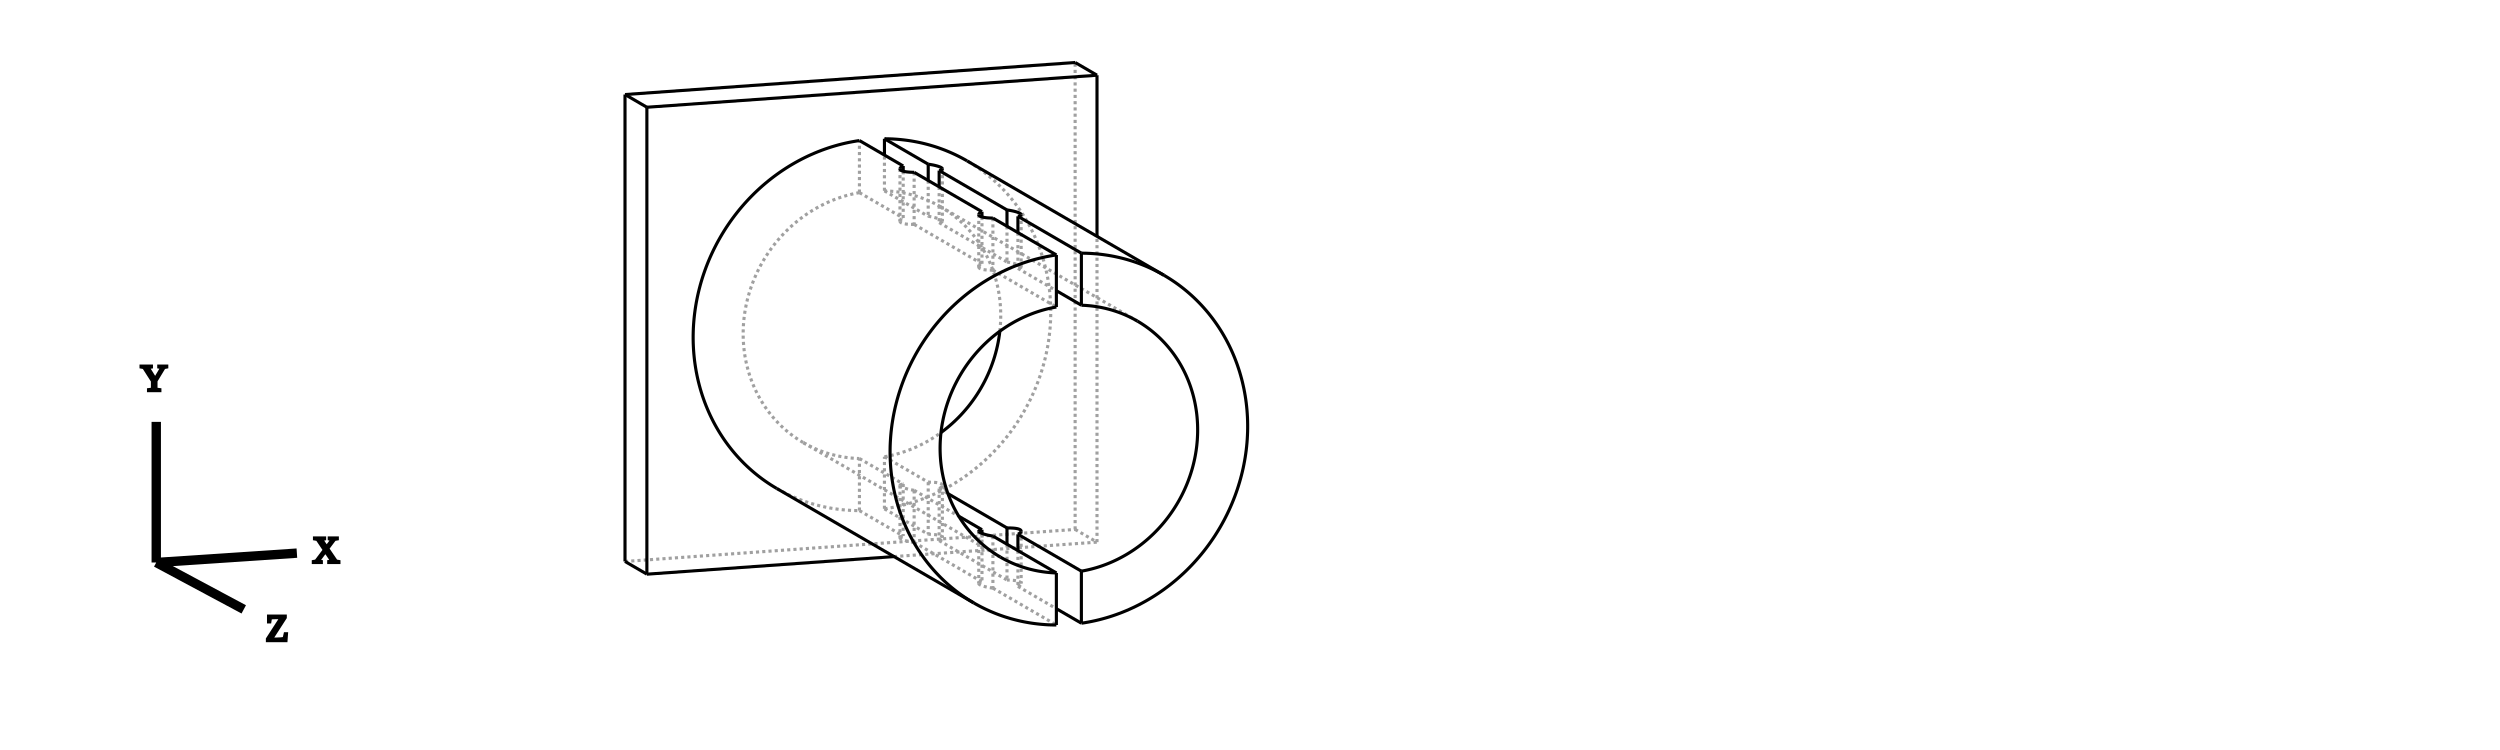
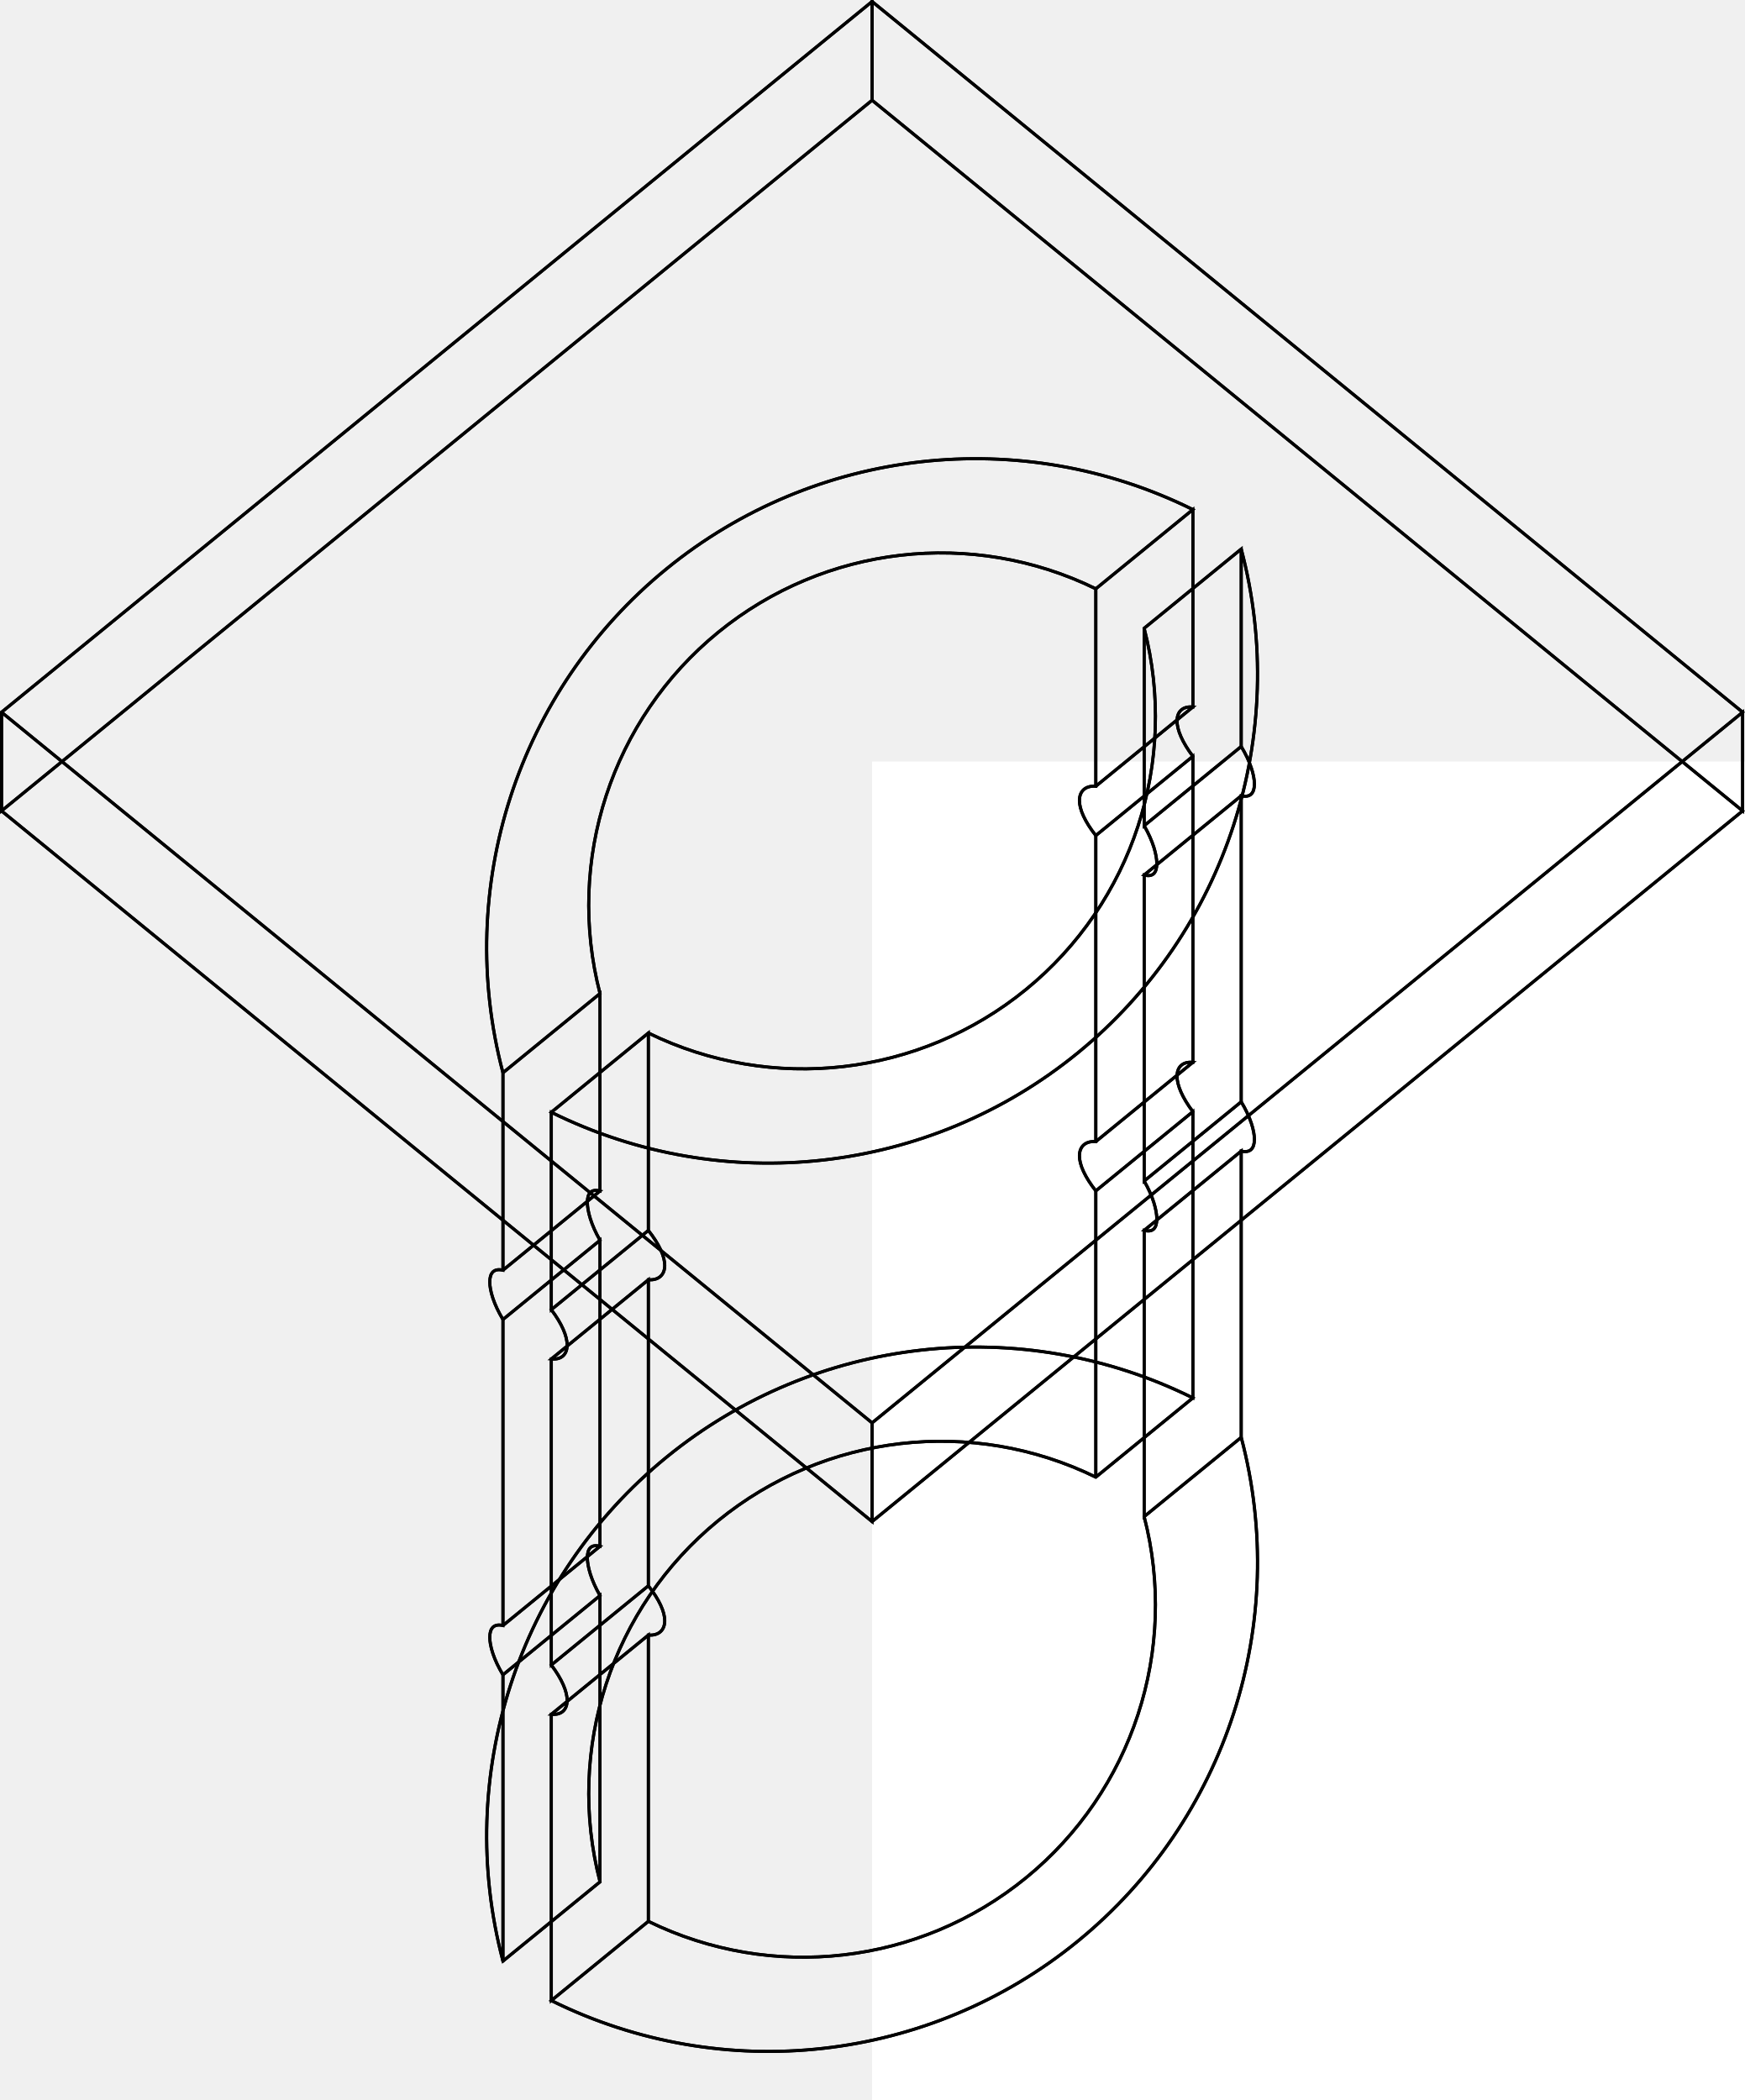
- <svg xmlns="http://www.w3.org/2000/svg" width="800.0" height="240.0">
+ <svg xmlns="http://www.w3.org/2000/svg" width="51.002mm" height="61.418mm" viewBox="-25.501 -22.273 51.002 61.418" version="1.1">
  <defs>
    <style>
      .cq-bg { fill: #ffffff; }
      @media (prefers-color-scheme: dark) {
        .cq-bg { fill: #0d1117; }
        /* CadQuery SVG selectors */
        g[stroke="rgb(0,0,0)"] { stroke: #c9d1d9 !important; }
        g[stroke="rgb(160,160,160)"] { stroke: #484f58 !important; }
        /* OpenSCAD SVG selectors */
        path { stroke: #c9d1d9 !important; }
        polygon { stroke: #c9d1d9 !important; fill: #161b22 !important; }
        /* Common selectors */
        line { stroke: #c9d1d9 !important; }
        text { stroke: #c9d1d9 !important; fill: #c9d1d9 !important; }
      }
    </style>
  </defs>
-   <rect width="800.0" height="240.0" class="cq-bg" />
-   <g transform="scale(4.239074, -4.239074)   translate(64.99545,-24.03076)" stroke-width="0.236" fill="none">
-     <g stroke="rgb(160,160,160)" fill="none" stroke-dasharray="0.236,0.236">
-       <path d="M-17.815,-18.353 L16.164,-15.935 " />
-       <path d="M16.164,-15.935 L17.815,-16.895 " />
-       <path d="M2.492,-17.985 L17.815,-16.895 " />
-       <path d="M17.815,-16.895 L17.815,6.189 " />
-       <path d="M-6.357,-12.845 L-6.181,-12.945 L-6.003,-13.043 L-5.823,-13.137 L-5.642,-13.229 L-5.46,-13.317 L-5.276,-13.403 L-5.09,-13.485 L-4.903,-13.565 L-4.715,-13.641 L-4.525,-13.714 L-4.335,-13.785 L-4.143,-13.851 L-3.949,-13.915 L-3.755,-13.976 L-3.56,-14.033 L-3.363,-14.088 L-3.166,-14.139 L-2.967,-14.187 L-2.768,-14.231 L-2.568,-14.273 L-2.367,-14.311 L-2.165,-14.346 L-1.963,-14.377 L-1.76,-14.406 L-1.556,-14.431 L-1.352,-14.453 L-1.148,-14.471 L-0.942,-14.486 L-0.737,-14.498 L-0.531,-14.507 L-0.325,-14.512 L-0.118,-14.514 " />
-       <path d="M-0.118,-14.514 L-0.118,-10.584 " />
-       <path d="M-0.118,9.49 L-0.306,9.456 L-0.493,9.418 L-0.679,9.376 L-0.865,9.331 L-1.051,9.282 L-1.235,9.229 L-1.419,9.173 L-1.602,9.113 L-1.784,9.049 L-1.966,8.982 L-2.146,8.911 L-2.325,8.837 L-2.503,8.759 L-2.679,8.677 L-2.854,8.593 L-3.028,8.505 L-3.201,8.413 L-3.372,8.318 L-3.541,8.22 L-3.709,8.118 L-3.875,8.014 L-4.039,7.906 L-4.201,7.795 L-4.362,7.68 L-4.52,7.563 L-4.677,7.443 L-4.831,7.319 L-4.983,7.193 L-5.133,7.064 L-5.281,6.932 L-5.427,6.797 L-5.57,6.66 L-5.711,6.52 L-5.849,6.377 L-5.985,6.232 L-6.118,6.084 L-6.249,5.933 L-6.377,5.781 L-6.502,5.626 L-6.625,5.468 L-6.745,5.308 L-6.862,5.147 L-6.976,4.983 L-7.087,4.817 L-7.195,4.649 L-7.3,4.479 L-7.402,4.307 L-7.501,4.133 L-7.597,3.958 L-7.689,3.781 L-7.779,3.602 L-7.865,3.422 L-7.948,3.24 L-8.027,3.057 L-8.103,2.873 L-8.176,2.687 L-8.246,2.501 L-8.312,2.313 L-8.375,2.124 L-8.434,1.934 L-8.489,1.743 L-8.542,1.551 L-8.59,1.359 L-8.635,1.165 L-8.677,0.972 L-8.715,0.777 L-8.749,0.582 L-8.78,0.387 L-8.807,0.192 L-8.831,-0.004 L-8.851,-0.2 L-8.867,-0.396 L-8.88,-0.592 L-8.889,-0.788 L-8.894,-0.984 L-8.896,-1.18 L-8.894,-1.375 L-8.888,-1.571 L-8.879,-1.765 L-8.866,-1.96 L-8.849,-2.153 L-8.829,-2.346 L-8.805,-2.539 L-8.778,-2.73 L-8.747,-2.921 L-8.712,-3.111 L-8.674,-3.3 L-8.632,-3.488 L-8.586,-3.674 L-8.537,-3.86 L-8.485,-4.044 L-8.429,-4.227 L-8.369,-4.408 L-8.306,-4.588 L-8.24,-4.766 L-8.17,-4.943 L-8.097,-5.118 L-8.02,-5.292 L-7.941,-5.463 L-7.857,-5.633 L-7.771,-5.801 L-7.681,-5.966 L-7.588,-6.13 L-7.492,-6.292 L-7.393,-6.451 L-7.291,-6.608 L-7.186,-6.763 L-7.077,-6.915 L-6.966,-7.065 L-6.852,-7.213 L-6.734,-7.358 L-6.615,-7.5 L-6.492,-7.64 L-6.366,-7.777 L-6.238,-7.911 L-6.107,-8.043 L-5.974,-8.172 L-5.837,-8.297 L-5.699,-8.42 L-5.558,-8.54 L-5.414,-8.657 L-5.269,-8.771 L-5.121,-8.881 L-4.97,-8.989 L-4.818,-9.093 L-4.663,-9.194 L-4.506,-9.292 L-4.348,-9.386 " />
-       <path d="M-4.348,-9.386 L-4.228,-9.454 L-4.107,-9.521 L-3.985,-9.586 L-3.862,-9.648 L-3.738,-9.709 L-3.613,-9.768 L-3.487,-9.825 L-3.361,-9.88 L-3.233,-9.932 L-3.104,-9.983 L-2.975,-10.032 L-2.845,-10.079 L-2.714,-10.124 L-2.582,-10.167 L-2.45,-10.208 L-2.317,-10.247 L-2.183,-10.283 L-2.049,-10.318 L-1.914,-10.351 L-1.779,-10.381 L-1.643,-10.41 L-1.506,-10.436 L-1.369,-10.46 L-1.231,-10.483 L-1.093,-10.503 L-0.955,-10.521 L-0.816,-10.537 L-0.677,-10.55 L-0.538,-10.562 L-0.398,-10.571 L-0.258,-10.579 L-0.118,-10.584 " />
-       <path d="M-0.118,9.49 L-0.118,13.42 " />
-       <path d="M1.77,-14.38 L2.034,-14.339 L2.297,-14.293 L2.56,-14.242 L2.822,-14.185 L3.083,-14.123 L3.344,-14.056 L3.604,-13.984 L3.862,-13.906 L4.119,-13.823 L4.375,-13.736 L4.63,-13.643 L4.883,-13.545 L5.135,-13.442 L5.385,-13.334 L5.633,-13.221 L5.88,-13.103 L6.124,-12.98 L6.367,-12.853 L6.607,-12.72 L6.845,-12.583 L7.081,-12.442 L7.314,-12.295 L7.545,-12.145 L7.773,-11.989 L7.999,-11.83 L8.222,-11.666 L8.442,-11.497 L8.659,-11.325 L8.873,-11.148 L9.084,-10.967 L9.292,-10.782 L9.496,-10.593 L9.697,-10.4 L9.895,-10.204 L10.089,-10.004 L10.28,-9.8 L10.467,-9.592 L10.651,-9.381 L10.83,-9.166 L11.006,-8.949 L11.178,-8.727 L11.346,-8.503 L11.51,-8.276 L11.669,-8.045 L11.825,-7.812 L11.976,-7.576 L12.123,-7.337 L12.266,-7.096 L12.404,-6.852 L12.538,-6.605 L12.667,-6.357 L12.792,-6.105 L12.912,-5.852 L13.028,-5.597 L13.138,-5.34 L13.244,-5.081 L13.346,-4.82 L13.442,-4.557 L13.534,-4.293 L13.621,-4.027 L13.702,-3.76 L13.779,-3.492 L13.851,-3.223 L13.918,-2.952 L13.98,-2.681 L14.037,-2.409 L14.088,-2.136 L14.135,-1.862 L14.176,-1.588 L14.213,-1.313 L14.244,-1.038 L14.27,-0.763 L14.291,-0.488 L14.307,-0.213 L14.317,0.062 L14.322,0.337 L14.322,0.612 L14.317,0.886 L14.307,1.16 L14.292,1.433 L14.271,1.705 L14.245,1.977 L14.214,2.247 L14.178,2.517 L14.137,2.785 L14.091,3.052 L14.039,3.318 L13.982,3.582 L13.921,3.845 L13.854,4.106 L13.783,4.365 L13.706,4.622 L13.624,4.878 L13.538,5.131 L13.446,5.382 L13.35,5.631 L13.249,5.878 L13.143,6.122 L13.033,6.363 L12.917,6.602 L12.797,6.839 L12.673,7.072 L12.544,7.303 L12.41,7.53 L12.272,7.755 L12.129,7.976 L11.983,8.194 L11.831,8.409 L11.676,8.62 L11.517,8.828 L11.353,9.032 L11.185,9.233 L11.014,9.429 L10.838,9.622 L10.659,9.811 L10.475,9.997 L10.288,10.178 L10.098,10.355 L9.904,10.528 L9.706,10.696 L9.505,10.861 L9.301,11.021 L9.093,11.176 L8.882,11.327 L8.668,11.474 L8.451,11.616 L8.231,11.753 L8.009,11.885 " />
-       <path d="M1.77,9.625 L1.77,12.324 " />
-       <path d="M1.77,-10.45 L1.911,-10.424 L2.053,-10.397 L2.194,-10.367 L2.334,-10.335 L2.475,-10.301 L2.615,-10.265 L2.755,-10.227 L2.894,-10.187 L3.033,-10.144 L3.171,-10.1 L3.309,-10.053 L3.446,-10.005 L3.583,-9.954 L3.719,-9.902 L3.855,-9.847 L3.99,-9.791 L4.124,-9.732 L4.257,-9.671 L4.39,-9.609 L4.522,-9.544 L4.653,-9.478 L4.784,-9.409 L4.913,-9.339 L5.042,-9.267 L5.17,-9.193 L5.297,-9.117 L5.422,-9.039 L5.547,-8.959 L5.671,-8.878 L5.794,-8.795 L5.916,-8.71 L6.037,-8.623 " />
-       <path d="M10.481,-0.972 L10.499,-0.794 L10.515,-0.616 L10.527,-0.438 L10.537,-0.26 L10.543,-0.082 L10.547,0.095 L10.547,0.273 L10.545,0.45 L10.539,0.627 L10.531,0.804 L10.519,0.98 L10.505,1.156 L10.487,1.332 L10.466,1.507 L10.443,1.681 L10.416,1.854 L10.387,2.027 L10.354,2.199 L10.319,2.37 L10.281,2.541 L10.239,2.71 L10.195,2.878 L10.148,3.046 L10.098,3.212 L10.045,3.377 L9.989,3.541 L9.931,3.704 L9.869,3.865 L9.805,4.025 L9.738,4.184 L9.668,4.341 L9.596,4.496 L9.521,4.651 L9.443,4.803 L9.362,4.954 L9.279,5.103 L9.193,5.251 L9.104,5.397 L9.013,5.54 L8.92,5.682 L8.824,5.823 L8.725,5.961 L8.624,6.097 L8.521,6.231 L8.415,6.363 L8.307,6.493 L8.196,6.621 L8.084,6.746 L7.969,6.87 L7.852,6.991 L7.732,7.11 L7.611,7.226 L7.487,7.34 L7.361,7.451 L7.234,7.561 L7.104,7.667 L6.972,7.771 L6.839,7.873 L6.703,7.972 L6.566,8.068 L6.427,8.162 L6.286,8.253 L6.144,8.341 L6,8.427 " />
-       <path d="M6,8.427 L5.88,8.495 L5.759,8.561 L5.637,8.626 L5.514,8.689 L5.39,8.75 L5.265,8.808 L5.139,8.865 L5.012,8.92 L4.885,8.973 L4.756,9.024 L4.627,9.073 L4.497,9.12 L4.366,9.165 L4.234,9.208 L4.102,9.248 L3.969,9.287 L3.835,9.324 L3.701,9.359 L3.566,9.391 L3.43,9.422 L3.294,9.45 L3.158,9.477 L3.021,9.501 L2.883,9.523 L2.745,9.543 L2.607,9.561 L2.468,9.577 L2.329,9.591 L2.19,9.602 L2.05,9.612 L1.91,9.619 L1.77,9.625 " />
-       <path d="M1.77,-14.38 L1.77,-10.45 " />
-       <path d="M16.164,-15.935 L16.164,19.313 " />
-       <path d="M9.957,-20.367 L14.748,-23.149 " />
-       <path d="M9.957,-20.367 L9.832,-20.349 L9.713,-20.33 L9.602,-20.309 L9.499,-20.287 L9.404,-20.265 L9.316,-20.242 L9.237,-20.218 L9.165,-20.195 L9.102,-20.171 L9.046,-20.148 L8.999,-20.125 L8.96,-20.102 L8.929,-20.08 L8.907,-20.058 L8.893,-20.037 L8.89,-20.026 L8.889,-20.016 " />
-       <path d="M8.889,-20.016 L8.892,-19.998 L8.903,-19.981 L8.921,-19.964 L8.947,-19.948 L8.981,-19.932 L9.023,-19.917 L9.073,-19.902 L9.132,-19.887 " />
-       <path d="M4.011,-16.912 L9.132,-19.887 " />
-       <path d="M4.011,-16.912 L3.885,-16.895 L3.767,-16.876 L3.656,-16.855 L3.553,-16.833 L3.457,-16.811 L3.37,-16.788 L3.29,-16.764 L3.219,-16.741 L3.155,-16.717 L3.1,-16.694 L3.052,-16.671 L3.013,-16.648 L2.983,-16.626 L2.96,-16.604 L2.947,-16.582 L2.943,-16.572 L2.942,-16.562 " />
-       <path d="M2.942,-16.562 L2.946,-16.544 L2.957,-16.527 L2.975,-16.51 L3.001,-16.494 L3.034,-16.478 L3.076,-16.462 L3.127,-16.448 L3.186,-16.433 " />
-       <path d="M-0.118,-14.514 L3.186,-16.433 " />
-       <path d="M3.186,-12.503 L3.186,-16.433 " />
-       <path d="M-0.118,-10.584 L3.186,-12.503 " />
-       <path d="M4.011,-12.983 L7.382,-14.941 " />
-       <path d="M4.011,-12.983 L3.885,-12.962 L3.767,-12.94 L3.656,-12.917 L3.553,-12.892 L3.458,-12.867 L3.37,-12.842 L3.291,-12.817 L3.219,-12.792 L3.156,-12.768 L3.1,-12.743 L3.053,-12.72 L3.013,-12.697 L2.983,-12.675 L2.96,-12.654 L2.947,-12.634 L2.943,-12.624 L2.942,-12.614 " />
-       <path d="M2.942,-12.614 L2.946,-12.598 L2.957,-12.583 L2.975,-12.568 L3.001,-12.554 L3.034,-12.541 L3.076,-12.528 L3.127,-12.515 L3.186,-12.503 " />
-       <path d="M-0.118,9.49 L3.186,7.571 " />
-       <path d="M4.011,7.092 L3.885,7.092 L3.767,7.094 L3.656,7.098 L3.553,7.104 L3.458,7.112 L3.37,7.122 L3.291,7.135 L3.219,7.149 L3.156,7.166 L3.1,7.185 L3.053,7.205 L3.013,7.228 L2.983,7.253 L2.96,7.279 L2.953,7.293 L2.947,7.308 L2.943,7.322 L2.942,7.337 " />
-       <path d="M2.942,7.337 L2.946,7.364 L2.957,7.393 L2.975,7.421 L3.001,7.451 L3.034,7.481 L3.076,7.511 L3.127,7.541 L3.186,7.571 " />
-       <path d="M4.011,7.092 L9.132,4.117 " />
-       <path d="M9.957,3.638 L9.832,3.638 L9.713,3.64 L9.603,3.644 L9.5,3.65 L9.404,3.658 L9.317,3.668 L9.237,3.68 L9.166,3.695 L9.102,3.712 L9.046,3.73 L8.999,3.751 L8.96,3.774 L8.929,3.799 L8.907,3.825 L8.899,3.839 L8.893,3.853 L8.89,3.868 L8.889,3.883 " />
-       <path d="M8.889,3.883 L8.892,3.91 L8.903,3.938 L8.921,3.967 L8.947,3.997 L8.981,4.027 L9.023,4.057 L9.073,4.087 L9.132,4.117 " />
-       <path d="M9.957,3.638 L14.748,0.855 " />
-       <path d="M3.186,11.107 L3.186,7.571 " />
-       <path d="M1.77,-14.38 L5.074,-16.299 " />
-       <path d="M11.845,-20.232 L14.748,-21.918 " />
-       <path d="M11.845,-20.232 L11.904,-20.205 L11.955,-20.177 L11.997,-20.15 L12.03,-20.122 L12.056,-20.095 L12.074,-20.068 L12.085,-20.041 L12.089,-20.016 " />
-       <path d="M12.089,-20.016 L12.087,-20.002 L12.084,-19.988 L12.078,-19.974 L12.071,-19.96 L12.048,-19.935 L12.018,-19.91 L11.978,-19.888 L11.931,-19.866 L11.876,-19.847 L11.812,-19.829 L11.74,-19.813 L11.661,-19.799 L11.573,-19.787 L11.478,-19.776 L11.375,-19.767 L11.264,-19.761 L11.146,-19.756 L11.02,-19.753 " />
-       <path d="M5.899,-16.778 L11.02,-19.753 " />
-       <path d="M5.899,-16.778 L5.958,-16.751 L6.008,-16.723 L6.05,-16.695 L6.084,-16.668 L6.11,-16.64 L6.128,-16.614 L6.139,-16.587 L6.142,-16.562 " />
-       <path d="M6.142,-16.562 L6.141,-16.547 L6.138,-16.533 L6.132,-16.52 L6.124,-16.506 L6.102,-16.481 L6.071,-16.456 L6.032,-16.434 L5.985,-16.412 L5.929,-16.393 L5.866,-16.375 L5.794,-16.359 L5.715,-16.345 L5.627,-16.332 L5.532,-16.322 L5.429,-16.313 L5.318,-16.306 L5.199,-16.302 L5.074,-16.299 " />
-       <path d="M1.77,9.625 L5.074,7.705 " />
-       <path d="M5.074,10.404 L5.074,7.705 " />
-       <path d="M1.77,-10.45 L5.074,-12.369 " />
-       <path d="M5.074,7.705 L5.199,7.685 L5.317,7.663 L5.428,7.639 L5.531,7.615 L5.627,7.59 L5.714,7.565 L5.794,7.54 L5.865,7.515 L5.929,7.49 L5.985,7.466 L6.032,7.443 L6.071,7.42 L6.102,7.398 L6.124,7.377 L6.138,7.357 L6.141,7.347 L6.142,7.337 " />
-       <path d="M6.142,7.337 L6.139,7.321 L6.128,7.306 L6.11,7.291 L6.084,7.277 L6.05,7.263 L6.008,7.25 L5.958,7.238 L5.899,7.226 " />
-       <path d="M5.899,7.226 L11.02,4.251 " />
-       <path d="M11.02,4.251 L11.145,4.231 L11.264,4.209 L11.375,4.185 L11.478,4.161 L11.573,4.136 L11.66,4.111 L11.74,4.086 L11.812,4.061 L11.875,4.036 L11.931,4.012 L11.978,3.989 L12.018,3.966 L12.048,3.944 L12.071,3.923 L12.084,3.902 L12.087,3.893 L12.089,3.883 " />
-       <path d="M12.089,3.883 L12.085,3.867 L12.074,3.852 L12.056,3.837 L12.03,3.823 L11.996,3.809 L11.954,3.796 L11.904,3.784 L11.845,3.772 " />
-       <path d="M11.845,3.772 L14.748,2.086 " />
-       <path d="M5.899,-12.848 L6.563,-13.234 " />
-       <path d="M5.899,-12.848 L5.958,-12.819 L6.008,-12.788 L6.05,-12.758 L6.084,-12.728 L6.11,-12.699 L6.128,-12.67 L6.139,-12.642 L6.142,-12.614 " />
-       <path d="M6.142,-12.614 L6.141,-12.599 L6.138,-12.585 L6.132,-12.57 L6.124,-12.557 L6.102,-12.53 L6.071,-12.505 L6.032,-12.483 L5.985,-12.462 L5.929,-12.443 L5.865,-12.426 L5.794,-12.412 L5.714,-12.399 L5.627,-12.389 L5.531,-12.381 L5.428,-12.375 L5.317,-12.371 L5.199,-12.369 L5.074,-12.369 " />
-       <path d="M5.074,-12.369 L5.074,-16.299 " />
-       <path d="M9.957,-16.437 L9.957,-20.367 " />
-       <path d="M9.132,-16.234 L9.132,-19.887 " />
-       <path d="M4.011,-12.983 L4.011,-16.912 " />
-       <path d="M4.011,11.022 L4.011,7.092 " />
-       <path d="M9.132,7.652 L9.132,4.117 " />
-       <path d="M9.957,7.567 L9.957,3.638 " />
-       <path d="M5.899,9.925 L5.899,7.226 " />
-       <path d="M11.02,6.95 L11.02,4.251 " />
-       <path d="M11.845,6.471 L11.845,3.772 " />
-       <path d="M11.845,-17.533 L11.845,-20.232 " />
-       <path d="M11.02,-17.054 L11.02,-19.753 " />
-       <path d="M5.899,-12.848 L5.899,-16.778 " />
-       <path d="M-4.348,-9.386 L10.518,-18.022 " />
-       <path d="M6,8.427 L20.865,-0.209 " />
-       <path d="M8.889,-16.069 L8.889,-20.016 " />
-       <path d="M2.942,-12.614 L2.942,-16.562 " />
-       <path d="M2.942,11.284 L2.942,7.337 " />
-       <path d="M8.889,7.83 L8.889,3.883 " />
-       <path d="M6.142,11.284 L6.142,7.337 " />
-       <path d="M12.089,7.83 L12.089,3.883 " />
-       <path d="M12.089,-16.069 L12.089,-20.016 " />
-       <path d="M6.142,-12.614 L6.142,-16.562 " />
-     </g>
-     <g stroke="rgb(0,0,0)" fill="none">
-       <path d="M-17.815,-18.353 L-16.164,-19.313 " />
-       <path d="M-16.164,-19.313 L-16.164,15.935 " />
-       <path d="M-17.815,16.895 L-16.164,15.935 " />
-       <path d="M-17.815,-18.353 L-17.815,16.895 " />
-       <path d="M-16.164,-19.313 L2.492,-17.985 " />
-       <path d="M-16.164,15.935 L17.815,18.353 " />
-       <path d="M17.815,6.189 L17.815,18.353 " />
-       <path d="M-0.118,13.42 L-0.382,13.379 L-0.645,13.333 L-0.908,13.282 L-1.17,13.226 L-1.432,13.164 L-1.692,13.097 L-1.952,13.024 L-2.21,12.947 L-2.468,12.864 L-2.724,12.776 L-2.978,12.683 L-3.232,12.585 L-3.483,12.482 L-3.733,12.374 L-3.982,12.261 L-4.228,12.143 L-4.472,12.021 L-4.715,11.893 L-4.955,11.761 L-5.193,11.624 L-5.429,11.482 L-5.662,11.336 L-5.893,11.185 L-6.122,11.03 L-6.347,10.87 L-6.57,10.706 L-6.79,10.538 L-7.007,10.365 L-7.221,10.188 L-7.432,10.008 L-7.64,9.823 L-7.844,9.634 L-8.046,9.441 L-8.243,9.244 L-8.438,9.044 L-8.628,8.84 L-8.816,8.632 L-8.999,8.421 L-9.179,8.207 L-9.354,7.989 L-9.526,7.768 L-9.694,7.544 L-9.858,7.316 L-10.017,7.086 L-10.173,6.853 L-10.324,6.617 L-10.471,6.378 L-10.614,6.136 L-10.752,5.892 L-10.886,5.646 L-11.015,5.397 L-11.14,5.146 L-11.26,4.893 L-11.376,4.637 L-11.487,4.38 L-11.593,4.121 L-11.694,3.86 L-11.79,3.598 L-11.882,3.333 L-11.969,3.068 L-12.051,2.801 L-12.128,2.533 L-12.199,2.263 L-12.266,1.993 L-12.328,1.721 L-12.385,1.449 L-12.437,1.176 L-12.483,0.902 L-12.525,0.628 L-12.561,0.354 L-12.592,0.079 L-12.618,-0.196 L-12.639,-0.472 L-12.655,-0.747 L-12.665,-1.022 L-12.671,-1.297 L-12.671,-1.571 L-12.666,-1.846 L-12.655,-2.119 L-12.64,-2.392 L-12.619,-2.665 L-12.593,-2.936 L-12.563,-3.207 L-12.526,-3.476 L-12.485,-3.744 L-12.439,-4.011 L-12.387,-4.277 L-12.331,-4.541 L-12.269,-4.804 L-12.202,-5.065 L-12.131,-5.324 L-12.054,-5.582 L-11.973,-5.837 L-11.886,-6.09 L-11.795,-6.342 L-11.698,-6.591 L-11.597,-6.837 L-11.491,-7.081 L-11.381,-7.323 L-11.265,-7.562 L-11.146,-7.798 L-11.021,-8.032 L-10.892,-8.262 L-10.758,-8.49 L-10.62,-8.714 L-10.478,-8.935 L-10.331,-9.154 L-10.18,-9.368 L-10.024,-9.58 L-9.865,-9.787 L-9.701,-9.992 L-9.534,-10.192 L-9.362,-10.389 L-9.186,-10.582 L-9.007,-10.771 L-8.824,-10.956 L-8.637,-11.137 L-8.446,-11.314 L-8.252,-11.487 L-8.054,-11.656 L-7.853,-11.82 L-7.649,-11.98 L-7.441,-12.136 L-7.23,-12.287 L-7.016,-12.433 L-6.8,-12.575 L-6.58,-12.712 L-6.357,-12.845 " />
-       <path d="M8.009,11.885 L7.832,11.986 L7.655,12.083 L7.475,12.178 L7.294,12.269 L7.111,12.358 L6.927,12.443 L6.742,12.526 L6.555,12.605 L6.367,12.682 L6.177,12.755 L5.986,12.825 L5.794,12.892 L5.601,12.956 L5.407,13.016 L5.211,13.074 L5.015,13.128 L4.817,13.179 L4.619,13.227 L4.42,13.272 L4.22,13.313 L4.019,13.351 L3.817,13.386 L3.615,13.418 L3.412,13.446 L3.208,13.471 L3.004,13.493 L2.799,13.512 L2.594,13.527 L2.389,13.539 L2.183,13.547 L1.976,13.552 L1.77,13.554 " />
-       <path d="M1.77,12.324 L1.77,13.554 " />
-       <path d="M6.037,-8.623 L6.262,-8.454 L6.484,-8.278 L6.701,-8.097 L6.914,-7.909 L7.122,-7.716 L7.325,-7.518 L7.523,-7.314 L7.716,-7.104 L7.903,-6.89 L8.086,-6.671 L8.262,-6.447 L8.433,-6.218 L8.598,-5.985 L8.757,-5.748 L8.91,-5.506 L9.057,-5.261 L9.197,-5.012 L9.331,-4.76 L9.458,-4.504 L9.579,-4.245 L9.693,-3.983 L9.8,-3.719 L9.9,-3.452 L9.994,-3.183 L10.08,-2.912 L10.159,-2.638 L10.231,-2.364 L10.296,-2.087 L10.353,-1.81 L10.403,-1.531 L10.446,-1.252 L10.481,-0.972 " />
-       <path d="M-17.815,16.895 L16.164,19.313 " />
-       <path d="M16.164,19.313 L17.815,18.353 " />
-       <path d="M14.748,4.785 L14.484,4.744 L14.221,4.698 L13.958,4.647 L13.695,4.59 L13.434,4.528 L13.174,4.461 L12.914,4.389 L12.655,4.311 L12.398,4.229 L12.142,4.141 L11.887,4.048 L11.634,3.95 L11.382,3.847 L11.132,3.739 L10.884,3.626 L10.638,3.508 L10.393,3.385 L10.151,3.258 L9.911,3.125 L9.672,2.988 L9.437,2.847 L9.203,2.701 L8.972,2.55 L8.744,2.395 L8.519,2.235 L8.296,2.071 L8.076,1.902 L7.859,1.73 L7.645,1.553 L7.434,1.372 L7.226,1.187 L7.021,0.998 L6.82,0.806 L6.622,0.609 L6.428,0.409 L6.237,0.205 L6.05,-0.003 L5.867,-0.214 L5.687,-0.428 L5.511,-0.646 L5.34,-0.867 L5.172,-1.092 L5.008,-1.319 L4.848,-1.549 L4.693,-1.783 L4.541,-2.019 L4.394,-2.258 L4.252,-2.499 L4.113,-2.743 L3.98,-2.99 L3.85,-3.238 L3.726,-3.489 L3.605,-3.743 L3.49,-3.998 L3.379,-4.255 L3.273,-4.514 L3.172,-4.775 L3.075,-5.038 L2.984,-5.302 L2.897,-5.568 L2.815,-5.835 L2.738,-6.103 L2.666,-6.372 L2.599,-6.643 L2.538,-6.914 L2.481,-7.186 L2.429,-7.459 L2.383,-7.733 L2.341,-8.007 L2.305,-8.282 L2.274,-8.557 L2.248,-8.832 L2.227,-9.107 L2.211,-9.382 L2.2,-9.657 L2.195,-9.932 L2.195,-10.207 L2.2,-10.481 L2.21,-10.755 L2.226,-11.028 L2.246,-11.3 L2.272,-11.571 L2.303,-11.842 L2.339,-12.111 L2.381,-12.38 L2.427,-12.647 L2.478,-12.913 L2.535,-13.177 L2.597,-13.439 L2.663,-13.7 L2.735,-13.96 L2.812,-14.217 L2.893,-14.473 L2.98,-14.726 L3.071,-14.977 L3.167,-15.226 L3.269,-15.473 L3.374,-15.717 L3.485,-15.958 L3.6,-16.197 L3.72,-16.434 L3.845,-16.667 L3.974,-16.898 L4.108,-17.125 L4.246,-17.35 L4.388,-17.571 L4.535,-17.789 L4.686,-18.004 L4.841,-18.215 L5.001,-18.423 L5.165,-18.627 L5.332,-18.827 L5.504,-19.024 L5.68,-19.217 L5.859,-19.406 L6.042,-19.592 L6.229,-19.773 L6.42,-19.95 L6.614,-20.123 L6.811,-20.291 L7.013,-20.455 L7.217,-20.615 L7.425,-20.771 L7.635,-20.922 L7.849,-21.069 L8.066,-21.21 L8.286,-21.348 L8.509,-21.48 " />
-       <path d="M8.509,-21.48 L8.685,-21.581 L8.863,-21.678 L9.042,-21.773 L9.224,-21.864 L9.406,-21.953 L9.59,-22.038 L9.776,-22.121 L9.963,-22.2 L10.151,-22.277 L10.34,-22.35 L10.531,-22.42 L10.723,-22.487 L10.916,-22.551 L11.111,-22.611 L11.306,-22.669 L11.503,-22.723 L11.7,-22.774 L11.898,-22.822 L12.098,-22.867 L12.298,-22.908 L12.499,-22.946 L12.7,-22.981 L12.903,-23.013 L13.106,-23.041 L13.309,-23.066 L13.514,-23.088 L13.718,-23.106 L13.923,-23.122 L14.129,-23.134 L14.335,-23.142 L14.541,-23.147 L14.748,-23.149 " />
-       <path d="M-0.118,13.42 L3.186,11.501 " />
-       <path d="M4.011,11.022 L3.885,11.024 L3.767,11.029 L3.656,11.036 L3.553,11.045 L3.457,11.055 L3.37,11.068 L3.29,11.082 L3.219,11.098 L3.155,11.116 L3.1,11.135 L3.052,11.156 L3.013,11.179 L2.983,11.203 L2.96,11.229 L2.953,11.242 L2.947,11.256 L2.943,11.27 L2.942,11.284 " />
-       <path d="M2.942,11.284 L2.946,11.31 L2.957,11.336 L2.975,11.363 L3.001,11.391 L3.034,11.418 L3.076,11.446 L3.127,11.474 L3.186,11.501 " />
-       <path d="M4.011,11.022 L9.132,8.047 " />
-       <path d="M9.957,7.567 L9.832,7.57 L9.713,7.575 L9.602,7.582 L9.499,7.59 L9.404,7.601 L9.316,7.613 L9.237,7.628 L9.165,7.644 L9.102,7.661 L9.046,7.681 L8.999,7.702 L8.96,7.725 L8.929,7.749 L8.907,7.775 L8.899,7.788 L8.893,7.802 L8.89,7.816 L8.889,7.83 " />
-       <path d="M8.889,7.83 L8.892,7.856 L8.903,7.882 L8.921,7.909 L8.947,7.936 L8.981,7.964 L9.023,7.992 L9.073,8.02 L9.132,8.047 " />
-       <path d="M9.957,7.567 L14.748,4.785 " />
-       <path d="M14.748,0.855 L14.56,0.821 L14.373,0.783 L14.187,0.741 L14.001,0.696 L13.815,0.647 L13.63,0.594 L13.447,0.537 L13.263,0.477 L13.081,0.414 L12.9,0.346 L12.72,0.276 L12.541,0.201 L12.363,0.123 L12.187,0.042 L12.011,-0.043 L11.838,-0.131 L11.665,-0.222 L11.494,-0.317 L11.325,-0.416 L11.157,-0.517 L10.991,-0.622 L10.827,-0.73 L10.665,-0.841 L10.504,-0.955 L10.346,-1.072 L10.189,-1.193 L10.035,-1.316 L9.882,-1.442 L9.732,-1.571 L9.584,-1.703 L9.439,-1.838 L9.296,-1.975 L9.155,-2.116 L9.016,-2.258 L8.881,-2.404 L8.747,-2.552 L8.617,-2.702 L8.489,-2.855 L8.363,-3.01 L8.241,-3.167 L8.121,-3.327 L8.004,-3.489 L7.89,-3.653 L7.779,-3.819 L7.671,-3.987 L7.566,-4.157 L7.464,-4.329 L7.365,-4.502 L7.269,-4.678 L7.177,-4.855 L7.087,-5.033 L7.001,-5.213 L6.918,-5.395 L6.839,-5.578 L6.762,-5.762 L6.689,-5.948 L6.62,-6.135 L6.554,-6.323 L6.491,-6.512 L6.432,-6.702 L6.376,-6.893 L6.324,-7.084 L6.275,-7.277 L6.23,-7.47 L6.189,-7.664 L6.151,-7.858 L6.116,-8.053 L6.085,-8.248 L6.058,-8.444 L6.035,-8.639 L6.015,-8.835 L5.999,-9.032 L5.986,-9.228 L5.977,-9.424 L5.972,-9.62 L5.97,-9.815 L5.972,-10.011 L5.978,-10.206 L5.987,-10.401 L6,-10.595 L6.016,-10.789 L6.037,-10.982 L6.061,-11.174 L6.088,-11.366 L6.119,-11.557 L6.154,-11.746 L6.192,-11.935 L6.234,-12.123 L6.279,-12.31 L6.328,-12.495 L6.381,-12.679 L6.437,-12.862 L6.496,-13.043 L6.559,-13.223 L6.626,-13.402 L6.696,-13.579 L6.769,-13.754 L6.845,-13.927 L6.925,-14.099 L7.008,-14.268 L7.095,-14.436 L7.185,-14.602 L7.277,-14.765 L7.373,-14.927 L7.473,-15.086 L7.575,-15.243 L7.68,-15.398 L7.789,-15.551 L7.9,-15.701 L8.014,-15.848 L8.131,-15.993 L8.251,-16.136 L8.374,-16.275 L8.5,-16.412 L8.628,-16.547 L8.759,-16.678 L8.892,-16.807 L9.028,-16.933 L9.167,-17.056 L9.308,-17.175 L9.451,-17.292 L9.597,-17.406 L9.745,-17.517 L9.896,-17.624 L10.048,-17.728 L10.203,-17.829 L10.359,-17.927 L10.518,-18.022 " />
-       <path d="M10.518,-18.022 L10.638,-18.09 L10.759,-18.156 L10.881,-18.221 L11.004,-18.284 L11.128,-18.344 L11.253,-18.403 L11.378,-18.46 L11.505,-18.515 L11.633,-18.568 L11.761,-18.619 L11.891,-18.668 L12.021,-18.715 L12.152,-18.76 L12.283,-18.802 L12.416,-18.843 L12.549,-18.882 L12.682,-18.919 L12.817,-18.954 L12.952,-18.986 L13.087,-19.017 L13.223,-19.045 L13.36,-19.072 L13.497,-19.096 L13.634,-19.118 L13.772,-19.138 L13.911,-19.156 L14.049,-19.172 L14.189,-19.186 L14.328,-19.197 L14.468,-19.207 L14.608,-19.214 L14.748,-19.22 " />
-       <path d="M9.957,-16.437 L14.748,-19.22 " />
-       <path d="M9.957,-16.437 L9.832,-16.416 L9.713,-16.394 L9.603,-16.371 L9.5,-16.346 L9.404,-16.322 L9.317,-16.296 L9.237,-16.271 L9.166,-16.246 L9.102,-16.222 L9.046,-16.198 L8.999,-16.174 L8.96,-16.151 L8.929,-16.129 L8.907,-16.108 L8.893,-16.088 L8.89,-16.078 L8.889,-16.069 " />
-       <path d="M8.889,-16.069 L8.892,-16.053 L8.903,-16.037 L8.921,-16.022 L8.947,-16.008 L8.981,-15.995 L9.023,-15.982 L9.073,-15.969 L9.132,-15.957 " />
-       <path d="M7.382,-14.941 L9.132,-15.957 " />
-       <path d="M3.186,11.501 L3.186,11.107 " />
-       <path d="M1.77,13.554 L5.074,11.635 " />
-       <path d="M5.074,11.635 L5.199,11.618 L5.318,11.598 L5.429,11.578 L5.532,11.556 L5.627,11.533 L5.715,11.51 L5.794,11.487 L5.866,11.463 L5.929,11.44 L5.985,11.417 L6.032,11.394 L6.071,11.371 L6.102,11.348 L6.124,11.327 L6.138,11.305 L6.141,11.295 L6.142,11.284 " />
-       <path d="M6.142,11.284 L6.139,11.267 L6.128,11.25 L6.11,11.233 L6.084,11.216 L6.05,11.201 L6.008,11.185 L5.958,11.17 L5.899,11.156 " />
-       <path d="M5.899,11.156 L11.02,8.181 " />
-       <path d="M11.02,8.181 L11.146,8.164 L11.264,8.144 L11.375,8.123 L11.478,8.102 L11.573,8.079 L11.661,8.056 L11.74,8.033 L11.812,8.009 L11.876,7.986 L11.931,7.962 L11.978,7.939 L12.018,7.917 L12.048,7.894 L12.071,7.872 L12.084,7.851 L12.087,7.841 L12.089,7.83 " />
-       <path d="M12.089,7.83 L12.085,7.813 L12.074,7.795 L12.056,7.779 L12.03,7.762 L11.997,7.747 L11.955,7.731 L11.904,7.716 L11.845,7.702 " />
-       <path d="M11.845,7.702 L16.636,4.919 " />
-       <path d="M16.636,4.919 L16.842,4.917 L17.048,4.912 L17.254,4.903 L17.46,4.891 L17.665,4.876 L17.87,4.858 L18.074,4.836 L18.278,4.811 L18.481,4.782 L18.683,4.751 L18.885,4.716 L19.086,4.678 L19.286,4.636 L19.485,4.592 L19.683,4.544 L19.881,4.493 L20.077,4.439 L20.273,4.381 L20.467,4.32 L20.66,4.257 L20.852,4.19 L21.043,4.12 L21.232,4.046 L21.421,3.97 L21.608,3.891 L21.793,3.808 L21.977,3.723 L22.16,3.634 L22.341,3.542 L22.52,3.448 L22.698,3.35 L22.874,3.25 " />
-       <path d="M22.874,3.25 L23.097,3.117 L23.317,2.98 L23.534,2.838 L23.748,2.692 L23.959,2.541 L24.166,2.385 L24.371,2.225 L24.572,2.061 L24.769,1.892 L24.964,1.719 L25.154,1.542 L25.341,1.361 L25.524,1.176 L25.704,0.987 L25.879,0.794 L26.051,0.597 L26.219,0.397 L26.382,0.192 L26.542,-0.015 L26.697,-0.227 L26.848,-0.441 L26.995,-0.659 L27.138,-0.881 L27.276,-1.105 L27.409,-1.333 L27.538,-1.563 L27.663,-1.797 L27.783,-2.033 L27.898,-2.272 L28.009,-2.514 L28.115,-2.758 L28.216,-3.004 L28.312,-3.253 L28.404,-3.504 L28.49,-3.758 L28.572,-4.013 L28.648,-4.271 L28.72,-4.53 L28.787,-4.791 L28.848,-5.054 L28.905,-5.318 L28.956,-5.583 L29.003,-5.85 L29.044,-6.119 L29.08,-6.388 L29.111,-6.659 L29.137,-6.93 L29.157,-7.203 L29.173,-7.476 L29.183,-7.749 L29.188,-8.023 L29.188,-8.298 L29.183,-8.573 L29.172,-8.848 L29.157,-9.123 L29.136,-9.399 L29.11,-9.674 L29.079,-9.949 L29.042,-10.223 L29.001,-10.497 L28.954,-10.771 L28.902,-11.044 L28.846,-11.316 L28.784,-11.588 L28.717,-11.858 L28.645,-12.127 L28.568,-12.396 L28.486,-12.663 L28.4,-12.928 L28.308,-13.192 L28.212,-13.455 L28.11,-13.716 L28.004,-13.975 L27.893,-14.232 L27.778,-14.488 L27.658,-14.741 L27.533,-14.992 L27.404,-15.241 L27.27,-15.487 L27.132,-15.731 L26.989,-15.973 L26.842,-16.211 L26.691,-16.448 L26.535,-16.681 L26.375,-16.911 L26.211,-17.139 L26.044,-17.363 L25.872,-17.584 L25.696,-17.802 L25.516,-18.016 L25.333,-18.227 L25.146,-18.435 L24.955,-18.639 L24.761,-18.839 L24.563,-19.036 L24.362,-19.229 L24.157,-19.417 L23.95,-19.602 L23.739,-19.783 L23.525,-19.96 L23.308,-20.133 L23.088,-20.301 L22.865,-20.465 L22.639,-20.625 L22.411,-20.78 L22.18,-20.931 L21.947,-21.077 L21.711,-21.219 L21.473,-21.356 L21.232,-21.488 L20.99,-21.616 L20.746,-21.738 L20.499,-21.856 L20.251,-21.969 L20.001,-22.077 L19.749,-22.18 L19.496,-22.278 L19.241,-22.371 L18.985,-22.459 L18.728,-22.542 L18.469,-22.619 L18.21,-22.691 L17.949,-22.759 L17.688,-22.82 L17.426,-22.877 L17.163,-22.928 L16.899,-22.974 L16.636,-23.015 " />
-       <path d="M14.748,-21.918 L16.636,-23.015 " />
-       <path d="M5.074,11.635 L5.074,10.404 " />
-       <path d="M14.748,2.086 L16.636,0.989 " />
-       <path d="M16.636,0.989 L16.776,0.984 L16.916,0.977 L17.055,0.967 L17.195,0.955 L17.334,0.942 L17.473,0.926 L17.611,0.908 L17.749,0.888 L17.886,0.866 L18.023,0.841 L18.16,0.815 L18.296,0.786 L18.432,0.756 L18.567,0.723 L18.701,0.689 L18.835,0.652 L18.968,0.613 L19.1,0.572 L19.232,0.529 L19.362,0.484 L19.493,0.437 L19.622,0.389 L19.75,0.338 L19.878,0.285 L20.005,0.23 L20.131,0.173 L20.256,0.114 L20.38,0.053 L20.503,-0.009 L20.624,-0.074 L20.745,-0.14 L20.865,-0.209 " />
-       <path d="M20.865,-0.209 L21.024,-0.303 L21.181,-0.401 L21.335,-0.502 L21.488,-0.606 L21.638,-0.714 L21.786,-0.824 L21.932,-0.938 L22.075,-1.055 L22.216,-1.175 L22.355,-1.298 L22.491,-1.423 L22.625,-1.552 L22.755,-1.684 L22.884,-1.818 L23.009,-1.955 L23.132,-2.095 L23.252,-2.237 L23.369,-2.382 L23.483,-2.53 L23.595,-2.68 L23.703,-2.832 L23.808,-2.987 L23.911,-3.144 L24.01,-3.303 L24.106,-3.465 L24.199,-3.629 L24.288,-3.794 L24.375,-3.962 L24.458,-4.132 L24.538,-4.303 L24.614,-4.477 L24.688,-4.652 L24.757,-4.828 L24.824,-5.007 L24.887,-5.187 L24.946,-5.368 L25.002,-5.551 L25.055,-5.735 L25.104,-5.921 L25.149,-6.107 L25.191,-6.295 L25.229,-6.484 L25.264,-6.674 L25.295,-6.865 L25.323,-7.056 L25.347,-7.248 L25.367,-7.442 L25.383,-7.635 L25.396,-7.83 L25.406,-8.024 L25.411,-8.219 L25.413,-8.415 L25.412,-8.611 L25.406,-8.807 L25.397,-9.003 L25.385,-9.199 L25.368,-9.395 L25.349,-9.591 L25.325,-9.787 L25.298,-9.982 L25.267,-10.177 L25.233,-10.372 L25.195,-10.566 L25.153,-10.76 L25.108,-10.953 L25.059,-11.146 L25.007,-11.338 L24.951,-11.528 L24.892,-11.718 L24.829,-11.907 L24.763,-12.095 L24.694,-12.282 L24.621,-12.468 L24.545,-12.652 L24.465,-12.835 L24.382,-13.017 L24.296,-13.197 L24.207,-13.376 L24.114,-13.553 L24.018,-13.728 L23.919,-13.902 L23.817,-14.073 L23.712,-14.243 L23.604,-14.411 L23.493,-14.577 L23.379,-14.741 L23.262,-14.903 L23.143,-15.063 L23.02,-15.22 L22.895,-15.376 L22.767,-15.528 L22.636,-15.679 L22.503,-15.827 L22.367,-15.972 L22.228,-16.115 L22.088,-16.255 L21.944,-16.392 L21.799,-16.527 L21.651,-16.659 L21.501,-16.788 L21.349,-16.914 L21.194,-17.038 L21.038,-17.158 L20.879,-17.275 L20.719,-17.389 L20.556,-17.501 L20.392,-17.608 L20.226,-17.713 L20.058,-17.815 L19.889,-17.913 L19.718,-18.008 L19.546,-18.099 L19.372,-18.188 L19.197,-18.272 L19.02,-18.354 L18.842,-18.432 L18.663,-18.506 L18.483,-18.577 L18.302,-18.644 L18.12,-18.708 L17.937,-18.768 L17.753,-18.824 L17.568,-18.877 L17.383,-18.926 L17.197,-18.971 L17.01,-19.013 L16.823,-19.051 L16.636,-19.085 " />
-       <path d="M11.845,-16.302 L16.636,-19.085 " />
-       <path d="M11.845,-16.302 L11.904,-16.273 L11.954,-16.243 L11.996,-16.212 L12.03,-16.182 L12.056,-16.153 L12.074,-16.124 L12.085,-16.096 L12.089,-16.069 " />
-       <path d="M12.089,-16.069 L12.087,-16.054 L12.084,-16.039 L12.078,-16.025 L12.071,-16.011 L12.048,-15.984 L12.018,-15.959 L11.978,-15.937 L11.931,-15.916 L11.875,-15.897 L11.812,-15.88 L11.74,-15.866 L11.66,-15.853 L11.573,-15.843 L11.478,-15.835 L11.375,-15.829 L11.264,-15.825 L11.145,-15.823 L11.02,-15.823 " />
-       <path d="M6.563,-13.234 L11.02,-15.823 " />
-       <path d="M14.748,0.855 L14.748,4.785 " />
-       <path d="M14.748,-23.149 L14.748,-19.22 " />
-       <path d="M9.132,-15.957 L9.132,-16.234 " />
-       <path d="M9.132,8.047 L9.132,7.652 " />
-       <path d="M5.899,11.156 L5.899,9.925 " />
-       <path d="M11.02,8.181 L11.02,6.95 " />
-       <path d="M11.845,7.702 L11.845,6.471 " />
-       <path d="M16.636,0.989 L16.636,4.919 " />
-       <path d="M16.636,-23.015 L16.636,-19.085 " />
-       <path d="M11.845,-16.302 L11.845,-17.533 " />
-       <path d="M11.02,-15.823 L11.02,-17.054 " />
-       <path d="M-6.357,-12.845 L8.509,-21.48 " />
-       <path d="M8.009,11.885 L22.874,3.25 " />
+   <rect width="51.002mm" height="61.418mm" class="cq-bg" />
+   <g transform="scale(1,-1)" stroke-linecap="round">
+     <g fill="none" stroke="rgb(0,0,0)" stroke-width="0.09">
+       <path d="M -25.456,1.443 L -25.456,-1.443 L 0.0,19.341 L 0.0,22.228 L -25.456,1.443" />
+       <path d="M -25.456,1.443 L -0.0,-19.341 L -0.0,-22.228 L -25.456,-1.443 L -25.456,1.443" />
+       <path d="M 0.0,19.341 L -25.456,-1.443 L -0.0,-22.228 L 25.456,-1.443 L 0.0,19.341 M -10.794,-9.102 A 14.3,14.3 -45 0,0 9.38,7.37 L 6.542,5.053 A 10.3,10.3 -45 0,1 -7.956,-6.785 L -10.794,-9.102 M 10.794,6.215 A 14.3,14.3 -130.99 0,0 -9.38,-10.257 L -6.542,-7.939 A 10.3,10.3 -129.429 0,1 7.956,3.898 L 10.794,6.215" />
+       <path d="M 25.456,1.443 L 0.0,22.228 L 0.0,19.341 L 25.456,-1.443 L 25.456,1.443" />
+       <path d="M -25.456,1.443 L 0.0,22.228 L 25.456,1.443 L -0.0,-19.341 L -25.456,1.443" />
+       <path d="M -0.0,-22.228 L -0.0,-19.341 L 25.456,1.443 L 25.456,-1.443 L -0.0,-22.228" />
+       <path d="M -10.794,-35.082 A 14.3,14.3 -45 0,0 9.38,-18.611 L 9.38,-10.239 C 9.069,-9.827 8.917,-9.464 8.917,-9.203 C 8.917,-8.943 9.069,-8.769 9.38,-8.796 L 9.38,0.154 C 9.069,0.565 8.917,0.928 8.917,1.19 C 8.917,1.449 9.069,1.624 9.38,1.596 L 9.38,7.37 A 14.3,14.3 -45 0,1 -10.794,-9.102 L -10.794,-14.876 C -11.063,-14.814 -11.178,-14.958 -11.18,-15.219 C -11.178,-15.48 -11.063,-15.872 -10.794,-16.318 L -10.794,-25.268 C -11.063,-25.206 -11.178,-25.35 -11.18,-25.611 C -11.178,-25.872 -11.063,-26.264 -10.794,-26.71 L -10.794,-35.082" />
+       <path d="M -10.794,-14.876 L -10.794,-9.102 L -7.956,-6.785 L -7.956,-12.559 L -10.794,-14.876" />
+       <path d="M 6.542,-20.928 A 10.3,10.3 -45 0,1 -7.956,-32.765 L -7.956,-24.393 C -8.216,-23.941 -8.325,-23.542 -8.326,-23.281 C -8.325,-23.02 -8.216,-22.882 -7.956,-22.951 L -7.956,-14.001 C -8.216,-13.549 -8.325,-13.15 -8.326,-12.889 C -8.325,-12.628 -8.216,-12.49 -7.956,-12.559 L -7.956,-6.785 A 10.3,10.3 -45 0,0 6.542,5.053 L 6.542,-0.721 C 6.223,-0.7 6.063,-0.88 6.063,-1.14 C 6.063,-1.402 6.223,-1.76 6.542,-2.164 L 6.542,-11.114 C 6.223,-11.093 6.063,-11.272 6.063,-11.532 C 6.063,-11.795 6.223,-12.152 6.542,-12.556 L 6.542,-20.928" />
+       <path d="M 6.542,-0.721 L 6.542,5.053 L 9.38,7.37 L 9.38,1.596 L 6.542,-0.721" />
+       <path d="M -9.38,-16.031 L -9.38,-10.257 A 14.3,14.3 -130.99 0,1 10.794,6.215 L 10.794,0.441 C 11.063,-0.005 11.178,-0.397 11.18,-0.658 C 11.178,-0.919 11.063,-1.063 10.794,-1.001 L 10.794,-9.951 C 11.063,-10.397 11.178,-10.789 11.18,-11.05 C 11.178,-11.311 11.063,-11.455 10.794,-11.393 L 10.794,-19.765 A 14.3,14.3 40.99 0,0 -9.38,-36.237 L -9.38,-27.865 C -9.069,-27.893 -8.917,-27.719 -8.917,-27.459 C -8.917,-27.197 -9.069,-26.834 -9.38,-26.423 L -9.38,-17.473 C -9.069,-17.501 -8.917,-17.326 -8.917,-17.067 C -8.917,-16.805 -9.069,-16.442 -9.38,-16.031" />
+       <path d="M 7.956,3.898 L 7.956,-1.876 L 10.794,0.441 L 10.794,6.215 L 7.956,3.898" />
+       <path d="M -6.542,-7.939 L -6.542,-13.713 C -6.223,-14.117 -6.063,-14.474 -6.063,-14.737 C -6.063,-14.997 -6.223,-15.177 -6.542,-15.156 L -6.542,-24.106 C -6.223,-24.51 -6.063,-24.867 -6.063,-25.129 C -6.063,-25.389 -6.223,-25.569 -6.542,-25.548 L -6.542,-33.92 A 10.3,10.3 39.429 0,1 7.956,-22.083 L 7.956,-13.711 C 8.216,-13.779 8.325,-13.641 8.326,-13.38 C 8.325,-13.119 8.216,-12.72 7.956,-12.268 L 7.956,-3.318 C 8.216,-3.387 8.325,-3.249 8.326,-2.988 C 8.325,-2.727 8.216,-2.328 7.956,-1.876 L 7.956,3.898 A 10.3,10.3 -129.429 0,0 -6.542,-7.939" />
+       <path d="M -9.38,-10.257 L -9.38,-16.031 L -6.542,-13.713 L -6.542,-7.939 L -9.38,-10.257" />
+       <path d="M 6.542,-20.928 L 9.38,-18.611 A 14.3,14.3 -45 0,1 -10.794,-35.082 L -7.956,-32.765 A 10.3,10.3 -45 0,0 6.542,-20.928" />
+       <path d="M -10.794,-35.082 L -10.794,-26.71 L -7.956,-24.393 L -7.956,-32.765 L -10.794,-35.082" />
+       <path d="M -10.794,-26.71 C -11.063,-26.264 -11.178,-25.872 -11.18,-25.611 C -11.178,-25.35 -11.063,-25.206 -10.794,-25.268 L -7.956,-22.951 C -8.216,-22.882 -8.325,-23.02 -8.326,-23.281 C -8.325,-23.542 -8.216,-23.941 -7.956,-24.393 L -10.794,-26.71" />
+       <path d="M -10.794,-25.268 L -10.794,-16.318 L -7.956,-14.001 L -7.956,-22.951 L -10.794,-25.268" />
+       <path d="M -10.794,-16.318 C -11.063,-15.872 -11.178,-15.48 -11.18,-15.219 C -11.178,-14.958 -11.063,-14.814 -10.794,-14.876 L -7.956,-12.559 C -8.216,-12.49 -8.325,-12.628 -8.326,-12.889 C -8.325,-13.15 -8.216,-13.549 -7.956,-14.001 L -10.794,-16.318" />
+       <path d="M 9.38,0.154 L 6.542,-2.164 C 6.223,-1.76 6.063,-1.402 6.063,-1.14 C 6.063,-0.88 6.223,-0.7 6.542,-0.721 L 9.38,1.596 C 9.069,1.624 8.917,1.449 8.917,1.19 C 8.917,0.928 9.069,0.565 9.38,0.154" />
+       <path d="M 6.542,-11.114 L 6.542,-2.164 L 9.38,0.154 L 9.38,-8.796 L 6.542,-11.114" />
+       <path d="M 9.38,-10.239 L 6.542,-12.556 C 6.223,-12.152 6.063,-11.795 6.063,-11.532 C 6.063,-11.272 6.223,-11.093 6.542,-11.114 L 9.38,-8.796 C 9.069,-8.769 8.917,-8.943 8.917,-9.203 C 8.917,-9.464 9.069,-9.827 9.38,-10.239" />
+       <path d="M 6.542,-20.928 L 6.542,-12.556 L 9.38,-10.239 L 9.38,-18.611 L 6.542,-20.928" />
+       <path d="M 7.956,-1.876 C 8.216,-2.328 8.325,-2.727 8.326,-2.988 C 8.325,-3.249 8.216,-3.387 7.956,-3.318 L 10.794,-1.001 C 11.063,-1.063 11.178,-0.919 11.18,-0.658 C 11.178,-0.397 11.063,-0.005 10.794,0.441 L 7.956,-1.876" />
+       <path d="M 7.956,-3.318 L 7.956,-12.268 L 10.794,-9.951 L 10.794,-1.001 L 7.956,-3.318" />
+       <path d="M 7.956,-12.268 C 8.216,-12.72 8.325,-13.119 8.326,-13.38 C 8.325,-13.641 8.216,-13.779 7.956,-13.711 L 10.794,-11.393 C 11.063,-11.455 11.178,-11.311 11.18,-11.05 C 11.178,-10.789 11.063,-10.397 10.794,-9.951 L 7.956,-12.268" />
+       <path d="M 7.956,-13.711 L 7.956,-22.083 L 10.794,-19.765 L 10.794,-11.393 L 7.956,-13.711" />
+       <path d="M -6.542,-33.92 L -9.38,-36.237 A 14.3,14.3 40.99 0,1 10.794,-19.765 L 7.956,-22.083 A 10.3,10.3 39.429 0,0 -6.542,-33.92" />
+       <path d="M -9.38,-27.865 L -9.38,-36.237 L -6.542,-33.92 L -6.542,-25.548 L -9.38,-27.865" />
+       <path d="M -6.542,-25.548 C -6.223,-25.569 -6.063,-25.389 -6.063,-25.129 C -6.063,-24.867 -6.223,-24.51 -6.542,-24.106 L -9.38,-26.423 C -9.069,-26.834 -8.917,-27.197 -8.917,-27.459 C -8.917,-27.719 -9.069,-27.893 -9.38,-27.865 L -6.542,-25.548" />
+       <path d="M -9.38,-17.473 L -9.38,-26.423 L -6.542,-24.106 L -6.542,-15.156 L -9.38,-17.473" />
+       <path d="M -6.542,-15.156 C -6.223,-15.177 -6.063,-14.997 -6.063,-14.737 C -6.063,-14.474 -6.223,-14.117 -6.542,-13.713 L -9.38,-16.031 C -9.069,-16.442 -8.917,-16.805 -8.917,-17.067 C -8.917,-17.326 -9.069,-17.501 -9.38,-17.473 L -6.542,-15.156" />
    </g>
  </g>
-   <g transform="translate(20,210.0)" stroke="rgb(0,0,255)">
-     <line x1="30" y1="-30" x2="75" y2="-33" stroke-width="3" stroke="#000000" />
-     <text x="80" y="-30" style="stroke:#000000">X </text>
-     <line x1="30" y1="-30" x2="30" y2="-75" stroke-width="3" stroke="#000000" />
-     <text x="25" y="-85" style="stroke:#000000">Y </text>
-     <line x1="30" y1="-30" x2="58" y2="-15" stroke-width="3" stroke="#000000" />
-     <text x="65" y="-5" style="stroke:#000000">Z </text>
-   </g>
</svg>
